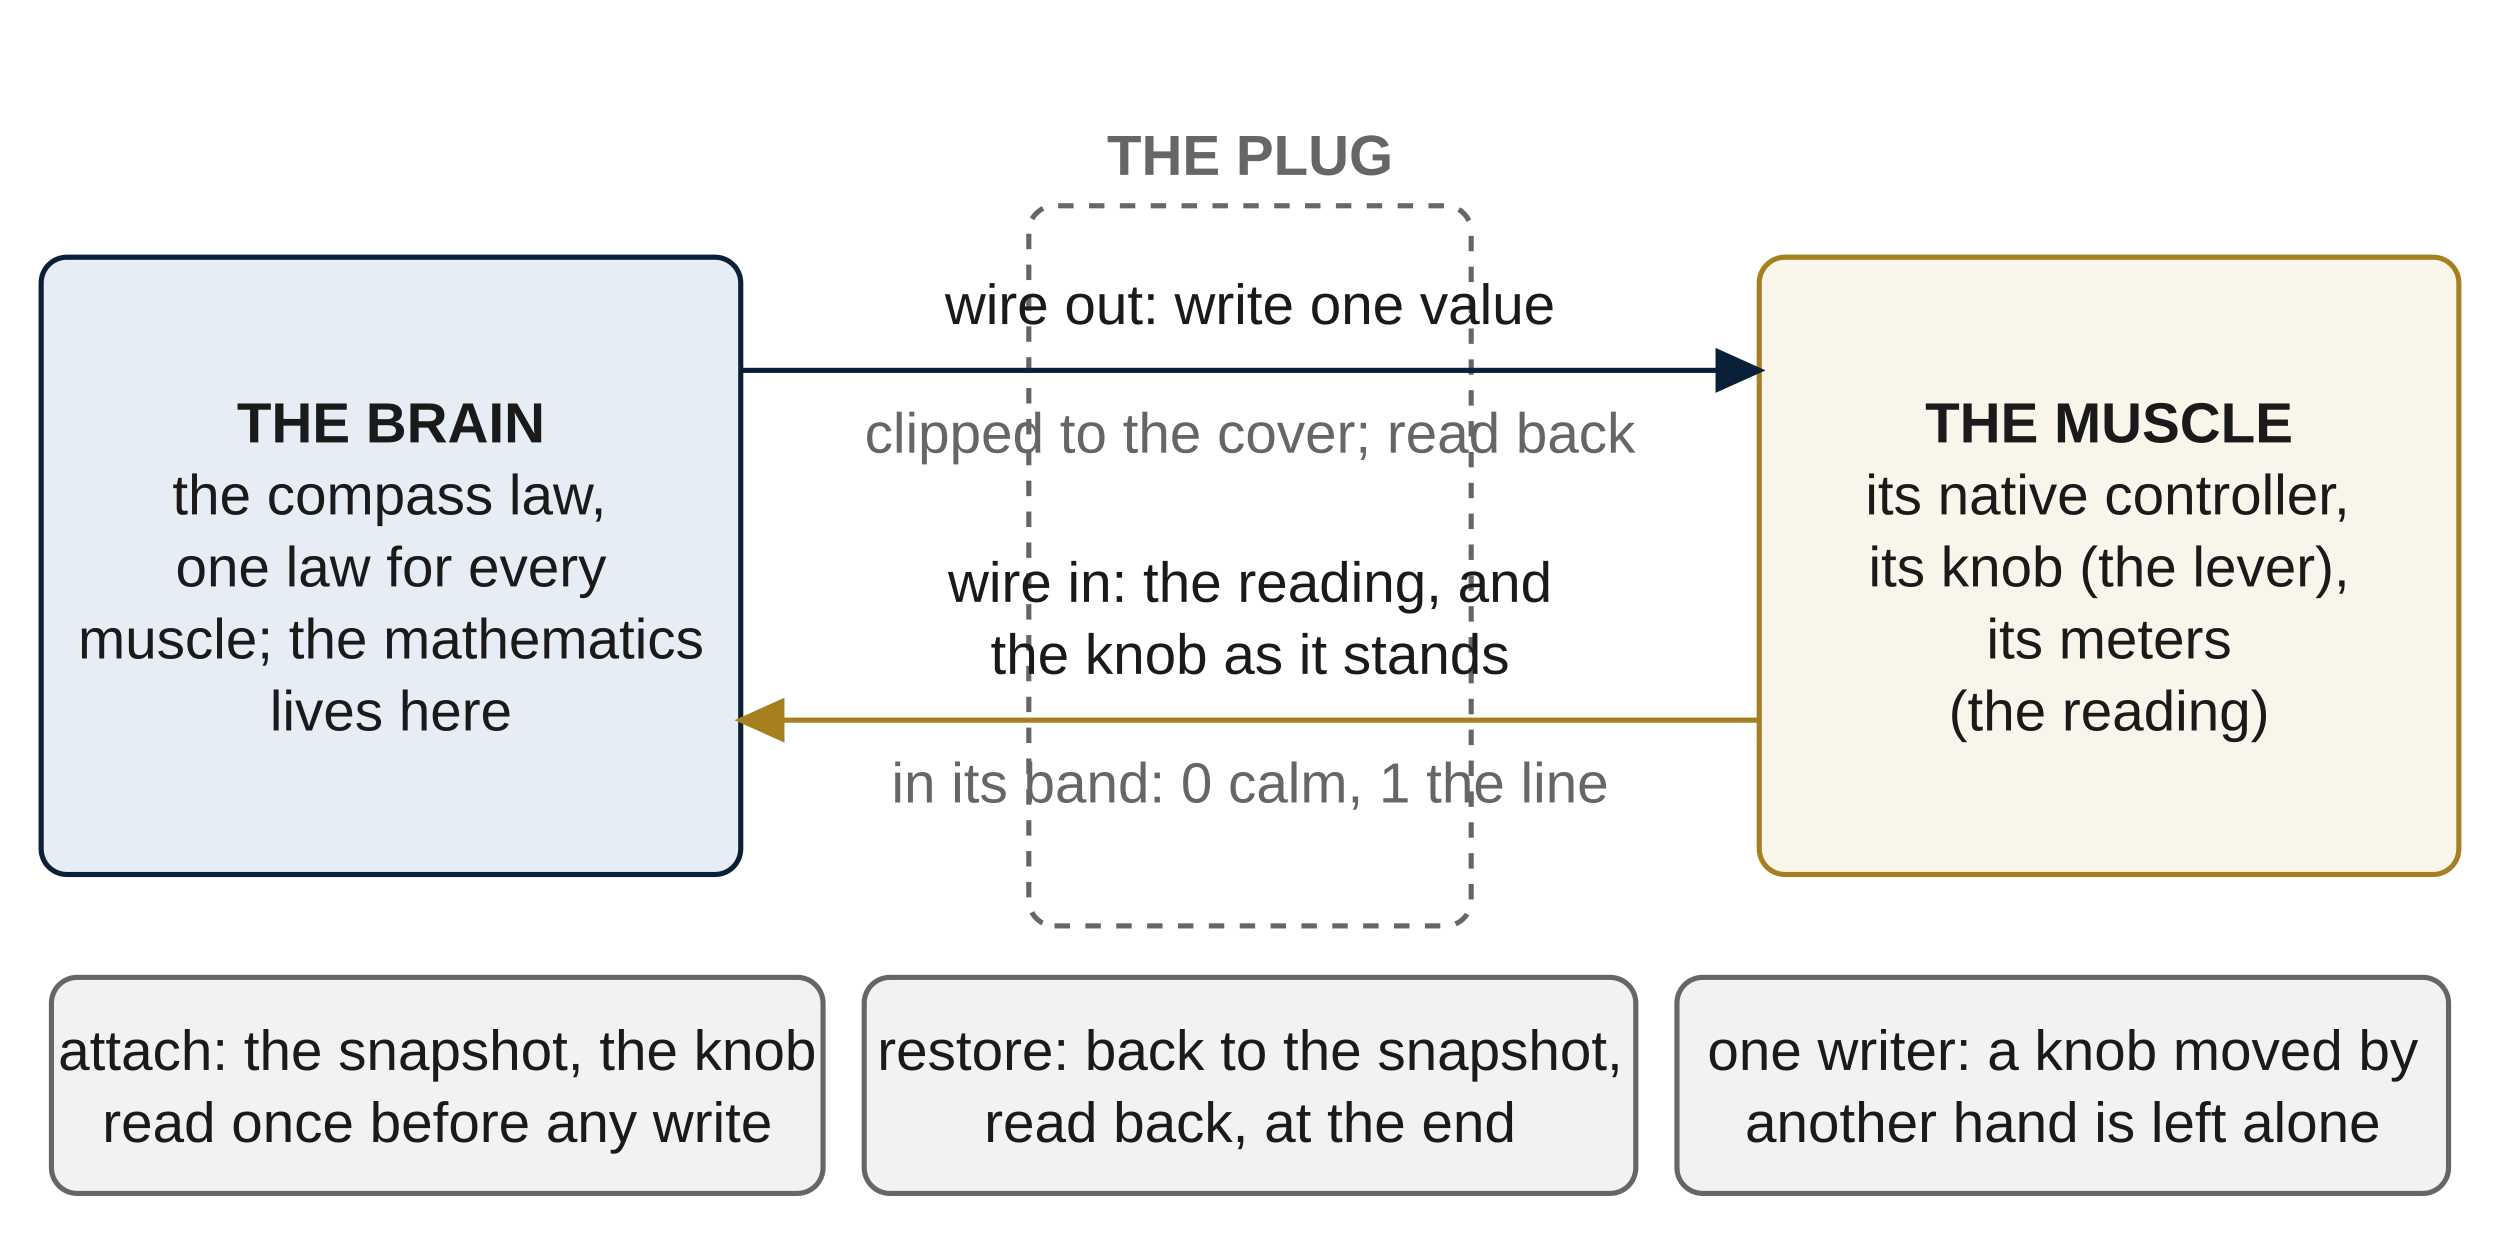
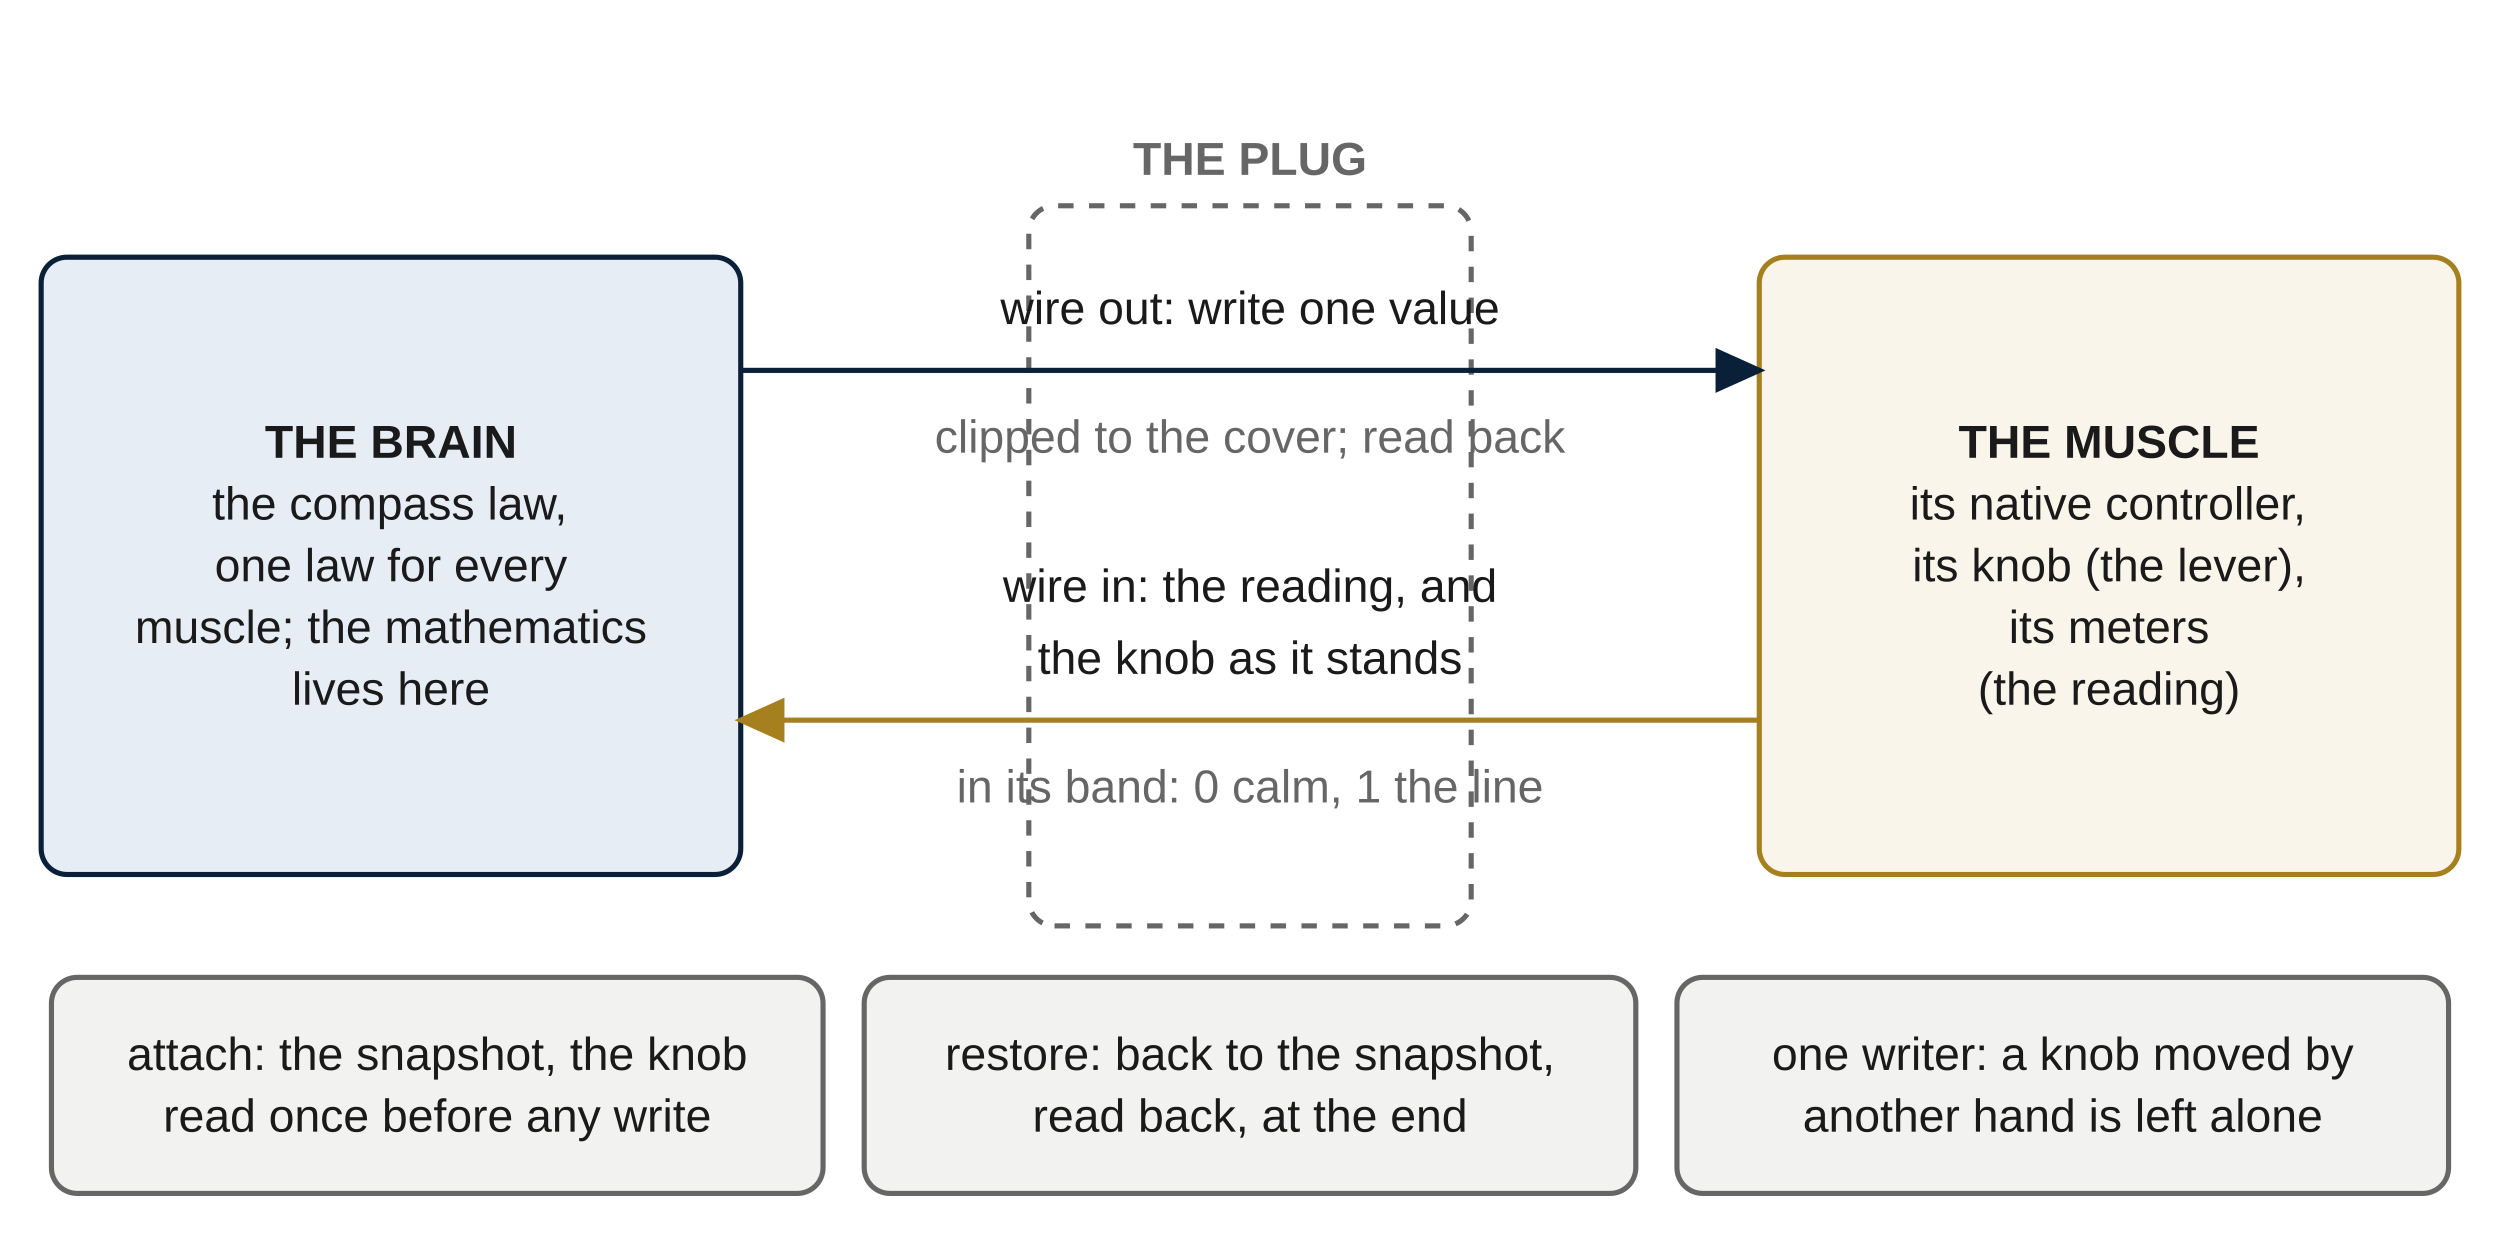
<svg xmlns="http://www.w3.org/2000/svg" width="486.0" height="240" preserveAspectRatio="xMinYMin meet" viewBox="0 0 486 240" version="1.0" fill-rule="evenodd">
  <clipPath id="clip">
    <rect x="0" y="0" width="486.0" height="240" />
  </clipPath>
  <g id="group" transform="scale(1,-1) translate(0,-240)" style="clip-path: url(#clip)">
    <g transform="">
      <rect x="8" y="70" width="136" height="120" rx="5" ry="5" style="stroke: rgb(4%,12%,22%); stroke-linecap: butt; stroke-width: 1; fill: rgb(90%,93%,96%); fill-rule: evenodd;" />
-       <text x="46.056" y="154.0" style="font-family: 'Liberation Sans', Arial, Helvetica, sans-serif; font-weight: bold; font-size: 11px;fill: rgb(10%,10%,10%); stroke:none;" transform="translate(0,308) scale(1,-1)">THE BRAIN</text>
-       <text x="33.509" y="140.0" style="font-family: 'Liberation Sans', Arial, Helvetica, sans-serif; font-size: 11px;fill: rgb(10%,10%,10%); stroke:none;" transform="translate(0,280) scale(1,-1)">the compass law,</text>
-       <text x="34.119" y="126.0" style="font-family: 'Liberation Sans', Arial, Helvetica, sans-serif; font-size: 11px;fill: rgb(10%,10%,10%); stroke:none;" transform="translate(0,252) scale(1,-1)">one law for every</text>
-       <text x="15.172" y="112.0" style="font-family: 'Liberation Sans', Arial, Helvetica, sans-serif; font-size: 11px;fill: rgb(10%,10%,10%); stroke:none;" transform="translate(0,224) scale(1,-1)">muscle; the mathematics</text>
-       <text x="52.461" y="98.0" style="font-family: 'Liberation Sans', Arial, Helvetica, sans-serif; font-size: 11px;fill: rgb(10%,10%,10%); stroke:none;" transform="translate(0,196) scale(1,-1)">lives here</text>
+       <text x="51.5" y="151.0" style="font-family: 'Liberation Sans', Arial, Helvetica, sans-serif; font-weight: bold; font-size: 9px;fill: rgb(10%,10%,10%); stroke:none;" transform="translate(0,302) scale(1,-1)">THE BRAIN</text>
+       <text x="41.235" y="139.0" style="font-family: 'Liberation Sans', Arial, Helvetica, sans-serif; font-size: 9px;fill: rgb(10%,10%,10%); stroke:none;" transform="translate(0,278) scale(1,-1)">the compass law,</text>
+       <text x="41.734" y="127.0" style="font-family: 'Liberation Sans', Arial, Helvetica, sans-serif; font-size: 9px;fill: rgb(10%,10%,10%); stroke:none;" transform="translate(0,254) scale(1,-1)">one law for every</text>
+       <text x="26.232" y="115.0" style="font-family: 'Liberation Sans', Arial, Helvetica, sans-serif; font-size: 9px;fill: rgb(10%,10%,10%); stroke:none;" transform="translate(0,230) scale(1,-1)">muscle; the mathematics</text>
+       <text x="56.741" y="103.0" style="font-family: 'Liberation Sans', Arial, Helvetica, sans-serif; font-size: 9px;fill: rgb(10%,10%,10%); stroke:none;" transform="translate(0,206) scale(1,-1)">lives here</text>
      <rect x="342" y="70" width="136" height="120" rx="5" ry="5" style="stroke: rgb(65%,50%,12%); stroke-linecap: butt; stroke-width: 1; fill: rgb(98%,96%,92%); fill-rule: evenodd;" />
-       <text x="374.25" y="154.0" style="font-family: 'Liberation Sans', Arial, Helvetica, sans-serif; font-weight: bold; font-size: 11px;fill: rgb(10%,10%,10%); stroke:none;" transform="translate(0,308) scale(1,-1)">THE MUSCLE</text>
-       <text x="362.619" y="140.0" style="font-family: 'Liberation Sans', Arial, Helvetica, sans-serif; font-size: 11px;fill: rgb(10%,10%,10%); stroke:none;" transform="translate(0,280) scale(1,-1)">its native controller,</text>
-       <text x="363.231" y="126.0" style="font-family: 'Liberation Sans', Arial, Helvetica, sans-serif; font-size: 11px;fill: rgb(10%,10%,10%); stroke:none;" transform="translate(0,252) scale(1,-1)">its knob (the lever),</text>
-       <text x="386.163" y="112.0" style="font-family: 'Liberation Sans', Arial, Helvetica, sans-serif; font-size: 11px;fill: rgb(10%,10%,10%); stroke:none;" transform="translate(0,224) scale(1,-1)">its meters</text>
-       <text x="378.815" y="98.0" style="font-family: 'Liberation Sans', Arial, Helvetica, sans-serif; font-size: 11px;fill: rgb(10%,10%,10%); stroke:none;" transform="translate(0,196) scale(1,-1)">(the reading)</text>
+       <text x="380.75" y="151.0" style="font-family: 'Liberation Sans', Arial, Helvetica, sans-serif; font-weight: bold; font-size: 9px;fill: rgb(10%,10%,10%); stroke:none;" transform="translate(0,302) scale(1,-1)">THE MUSCLE</text>
+       <text x="371.234" y="139.0" style="font-family: 'Liberation Sans', Arial, Helvetica, sans-serif; font-size: 9px;fill: rgb(10%,10%,10%); stroke:none;" transform="translate(0,278) scale(1,-1)">its native controller,</text>
+       <text x="371.735" y="127.0" style="font-family: 'Liberation Sans', Arial, Helvetica, sans-serif; font-size: 9px;fill: rgb(10%,10%,10%); stroke:none;" transform="translate(0,254) scale(1,-1)">its knob (the lever),</text>
+       <text x="390.497" y="115.0" style="font-family: 'Liberation Sans', Arial, Helvetica, sans-serif; font-size: 9px;fill: rgb(10%,10%,10%); stroke:none;" transform="translate(0,230) scale(1,-1)">its meters</text>
+       <text x="384.485" y="103.0" style="font-family: 'Liberation Sans', Arial, Helvetica, sans-serif; font-size: 9px;fill: rgb(10%,10%,10%); stroke:none;" transform="translate(0,206) scale(1,-1)">(the reading)</text>
      <rect x="200" y="60" width="86" height="140" rx="5" ry="5" style="stroke: rgb(40%,40%,40%); stroke-linecap: butt; stroke-width: 1; fill: none; fill-rule: evenodd; stroke-dasharray: 3, 3;" />
-       <text x="215.194" y="206" style="font-family: 'Liberation Sans', Arial, Helvetica, sans-serif; font-weight: bold; font-size: 11px;fill: rgb(40%,40%,40%); stroke:none;" transform="translate(0,412) scale(1,-1)">THE PLUG</text>
+       <text x="220.25" y="206" style="font-family: 'Liberation Sans', Arial, Helvetica, sans-serif; font-weight: bold; font-size: 9px;fill: rgb(40%,40%,40%); stroke:none;" transform="translate(0,412) scale(1,-1)">THE PLUG</text>
      <polyline points="144 168, 342 168" style="stroke: rgb(4%,12%,22%); stroke-linecap: butt; stroke-width: 1; fill: None; fill-rule: evenodd;" />
      <polygon points="342 168, 334 164.4, 334 171.6" style="stroke: rgb(4%,12%,22%); stroke-linecap: butt; stroke-width: 1; fill: rgb(4%,12%,22%); fill-rule: evenodd;" />
-       <text x="183.692" y="177" style="font-family: 'Liberation Sans', Arial, Helvetica, sans-serif; font-size: 11px;fill: rgb(10%,10%,10%); stroke:none;" transform="translate(0,354) scale(1,-1)">wire out: write one value</text>
-       <text x="168.095" y="152" style="font-family: 'Liberation Sans', Arial, Helvetica, sans-serif; font-size: 11px;fill: rgb(40%,40%,40%); stroke:none;" transform="translate(0,304) scale(1,-1)">clipped to the cover; read back</text>
+       <text x="194.476" y="177" style="font-family: 'Liberation Sans', Arial, Helvetica, sans-serif; font-size: 9px;fill: rgb(10%,10%,10%); stroke:none;" transform="translate(0,354) scale(1,-1)">wire out: write one value</text>
+       <text x="181.714" y="152" style="font-family: 'Liberation Sans', Arial, Helvetica, sans-serif; font-size: 9px;fill: rgb(40%,40%,40%); stroke:none;" transform="translate(0,304) scale(1,-1)">clipped to the cover; read back</text>
      <polyline points="342 100, 144 100" style="stroke: rgb(65%,50%,12%); stroke-linecap: butt; stroke-width: 1; fill: None; fill-rule: evenodd;" />
      <polygon points="144 100, 152 103.6, 152 96.4" style="stroke: rgb(65%,50%,12%); stroke-linecap: butt; stroke-width: 1; fill: rgb(65%,50%,12%); fill-rule: evenodd;" />
-       <text x="184.297" y="123" style="font-family: 'Liberation Sans', Arial, Helvetica, sans-serif; font-size: 11px;fill: rgb(10%,10%,10%); stroke:none;" transform="translate(0,246) scale(1,-1)">wire in: the reading, and</text>
-       <text x="192.552" y="109" style="font-family: 'Liberation Sans', Arial, Helvetica, sans-serif; font-size: 11px;fill: rgb(10%,10%,10%); stroke:none;" transform="translate(0,218) scale(1,-1)">the knob as it stands</text>
-       <text x="173.294" y="84" style="font-family: 'Liberation Sans', Arial, Helvetica, sans-serif; font-size: 11px;fill: rgb(40%,40%,40%); stroke:none;" transform="translate(0,168) scale(1,-1)">in its band: 0 calm, 1 the line</text>
+       <text x="194.97" y="123" style="font-family: 'Liberation Sans', Arial, Helvetica, sans-serif; font-size: 9px;fill: rgb(10%,10%,10%); stroke:none;" transform="translate(0,246) scale(1,-1)">wire in: the reading, and</text>
+       <text x="201.724" y="109" style="font-family: 'Liberation Sans', Arial, Helvetica, sans-serif; font-size: 9px;fill: rgb(10%,10%,10%); stroke:none;" transform="translate(0,218) scale(1,-1)">the knob as it stands</text>
+       <text x="185.968" y="84" style="font-family: 'Liberation Sans', Arial, Helvetica, sans-serif; font-size: 9px;fill: rgb(40%,40%,40%); stroke:none;" transform="translate(0,168) scale(1,-1)">in its band: 0 calm, 1 the line</text>
      <rect x="10" y="8" width="150" height="42" rx="5" ry="5" style="stroke: rgb(40%,40%,40%); stroke-linecap: butt; stroke-width: 1; fill: rgb(95%,95%,94%); fill-rule: evenodd;" />
-       <text x="11.309" y="32.0" style="font-family: 'Liberation Sans', Arial, Helvetica, sans-serif; font-size: 11px;fill: rgb(10%,10%,10%); stroke:none;" transform="translate(0,64) scale(1,-1)">attach: the snapshot, the knob</text>
-       <text x="19.878" y="18.0" style="font-family: 'Liberation Sans', Arial, Helvetica, sans-serif; font-size: 11px;fill: rgb(10%,10%,10%); stroke:none;" transform="translate(0,36) scale(1,-1)">read once before any write</text>
+       <text x="24.707" y="32.0" style="font-family: 'Liberation Sans', Arial, Helvetica, sans-serif; font-size: 9px;fill: rgb(10%,10%,10%); stroke:none;" transform="translate(0,64) scale(1,-1)">attach: the snapshot, the knob</text>
+       <text x="31.719" y="20.0" style="font-family: 'Liberation Sans', Arial, Helvetica, sans-serif; font-size: 9px;fill: rgb(10%,10%,10%); stroke:none;" transform="translate(0,40) scale(1,-1)">read once before any write</text>
      <rect x="168" y="8" width="150" height="42" rx="5" ry="5" style="stroke: rgb(40%,40%,40%); stroke-linecap: butt; stroke-width: 1; fill: rgb(95%,95%,94%); fill-rule: evenodd;" />
-       <text x="170.541" y="32.0" style="font-family: 'Liberation Sans', Arial, Helvetica, sans-serif; font-size: 11px;fill: rgb(10%,10%,10%); stroke:none;" transform="translate(0,64) scale(1,-1)">restore: back to the snapshot,</text>
-       <text x="191.325" y="18.0" style="font-family: 'Liberation Sans', Arial, Helvetica, sans-serif; font-size: 11px;fill: rgb(10%,10%,10%); stroke:none;" transform="translate(0,36) scale(1,-1)">read back, at the end</text>
+       <text x="183.716" y="32.0" style="font-family: 'Liberation Sans', Arial, Helvetica, sans-serif; font-size: 9px;fill: rgb(10%,10%,10%); stroke:none;" transform="translate(0,64) scale(1,-1)">restore: back to the snapshot,</text>
+       <text x="200.72" y="20.0" style="font-family: 'Liberation Sans', Arial, Helvetica, sans-serif; font-size: 9px;fill: rgb(10%,10%,10%); stroke:none;" transform="translate(0,40) scale(1,-1)">read back, at the end</text>
      <rect x="326" y="8" width="150" height="42" rx="5" ry="5" style="stroke: rgb(40%,40%,40%); stroke-linecap: butt; stroke-width: 1; fill: rgb(95%,95%,94%); fill-rule: evenodd;" />
-       <text x="331.909" y="32.0" style="font-family: 'Liberation Sans', Arial, Helvetica, sans-serif; font-size: 11px;fill: rgb(10%,10%,10%); stroke:none;" transform="translate(0,64) scale(1,-1)">one writer: a knob moved by</text>
-       <text x="339.232" y="18.0" style="font-family: 'Liberation Sans', Arial, Helvetica, sans-serif; font-size: 11px;fill: rgb(10%,10%,10%); stroke:none;" transform="translate(0,36) scale(1,-1)">another hand is left alone</text>
+       <text x="344.471" y="32.0" style="font-family: 'Liberation Sans', Arial, Helvetica, sans-serif; font-size: 9px;fill: rgb(10%,10%,10%); stroke:none;" transform="translate(0,64) scale(1,-1)">one writer: a knob moved by</text>
+       <text x="350.463" y="20.0" style="font-family: 'Liberation Sans', Arial, Helvetica, sans-serif; font-size: 9px;fill: rgb(10%,10%,10%); stroke:none;" transform="translate(0,40) scale(1,-1)">another hand is left alone</text>
    </g>
  </g>
</svg>
